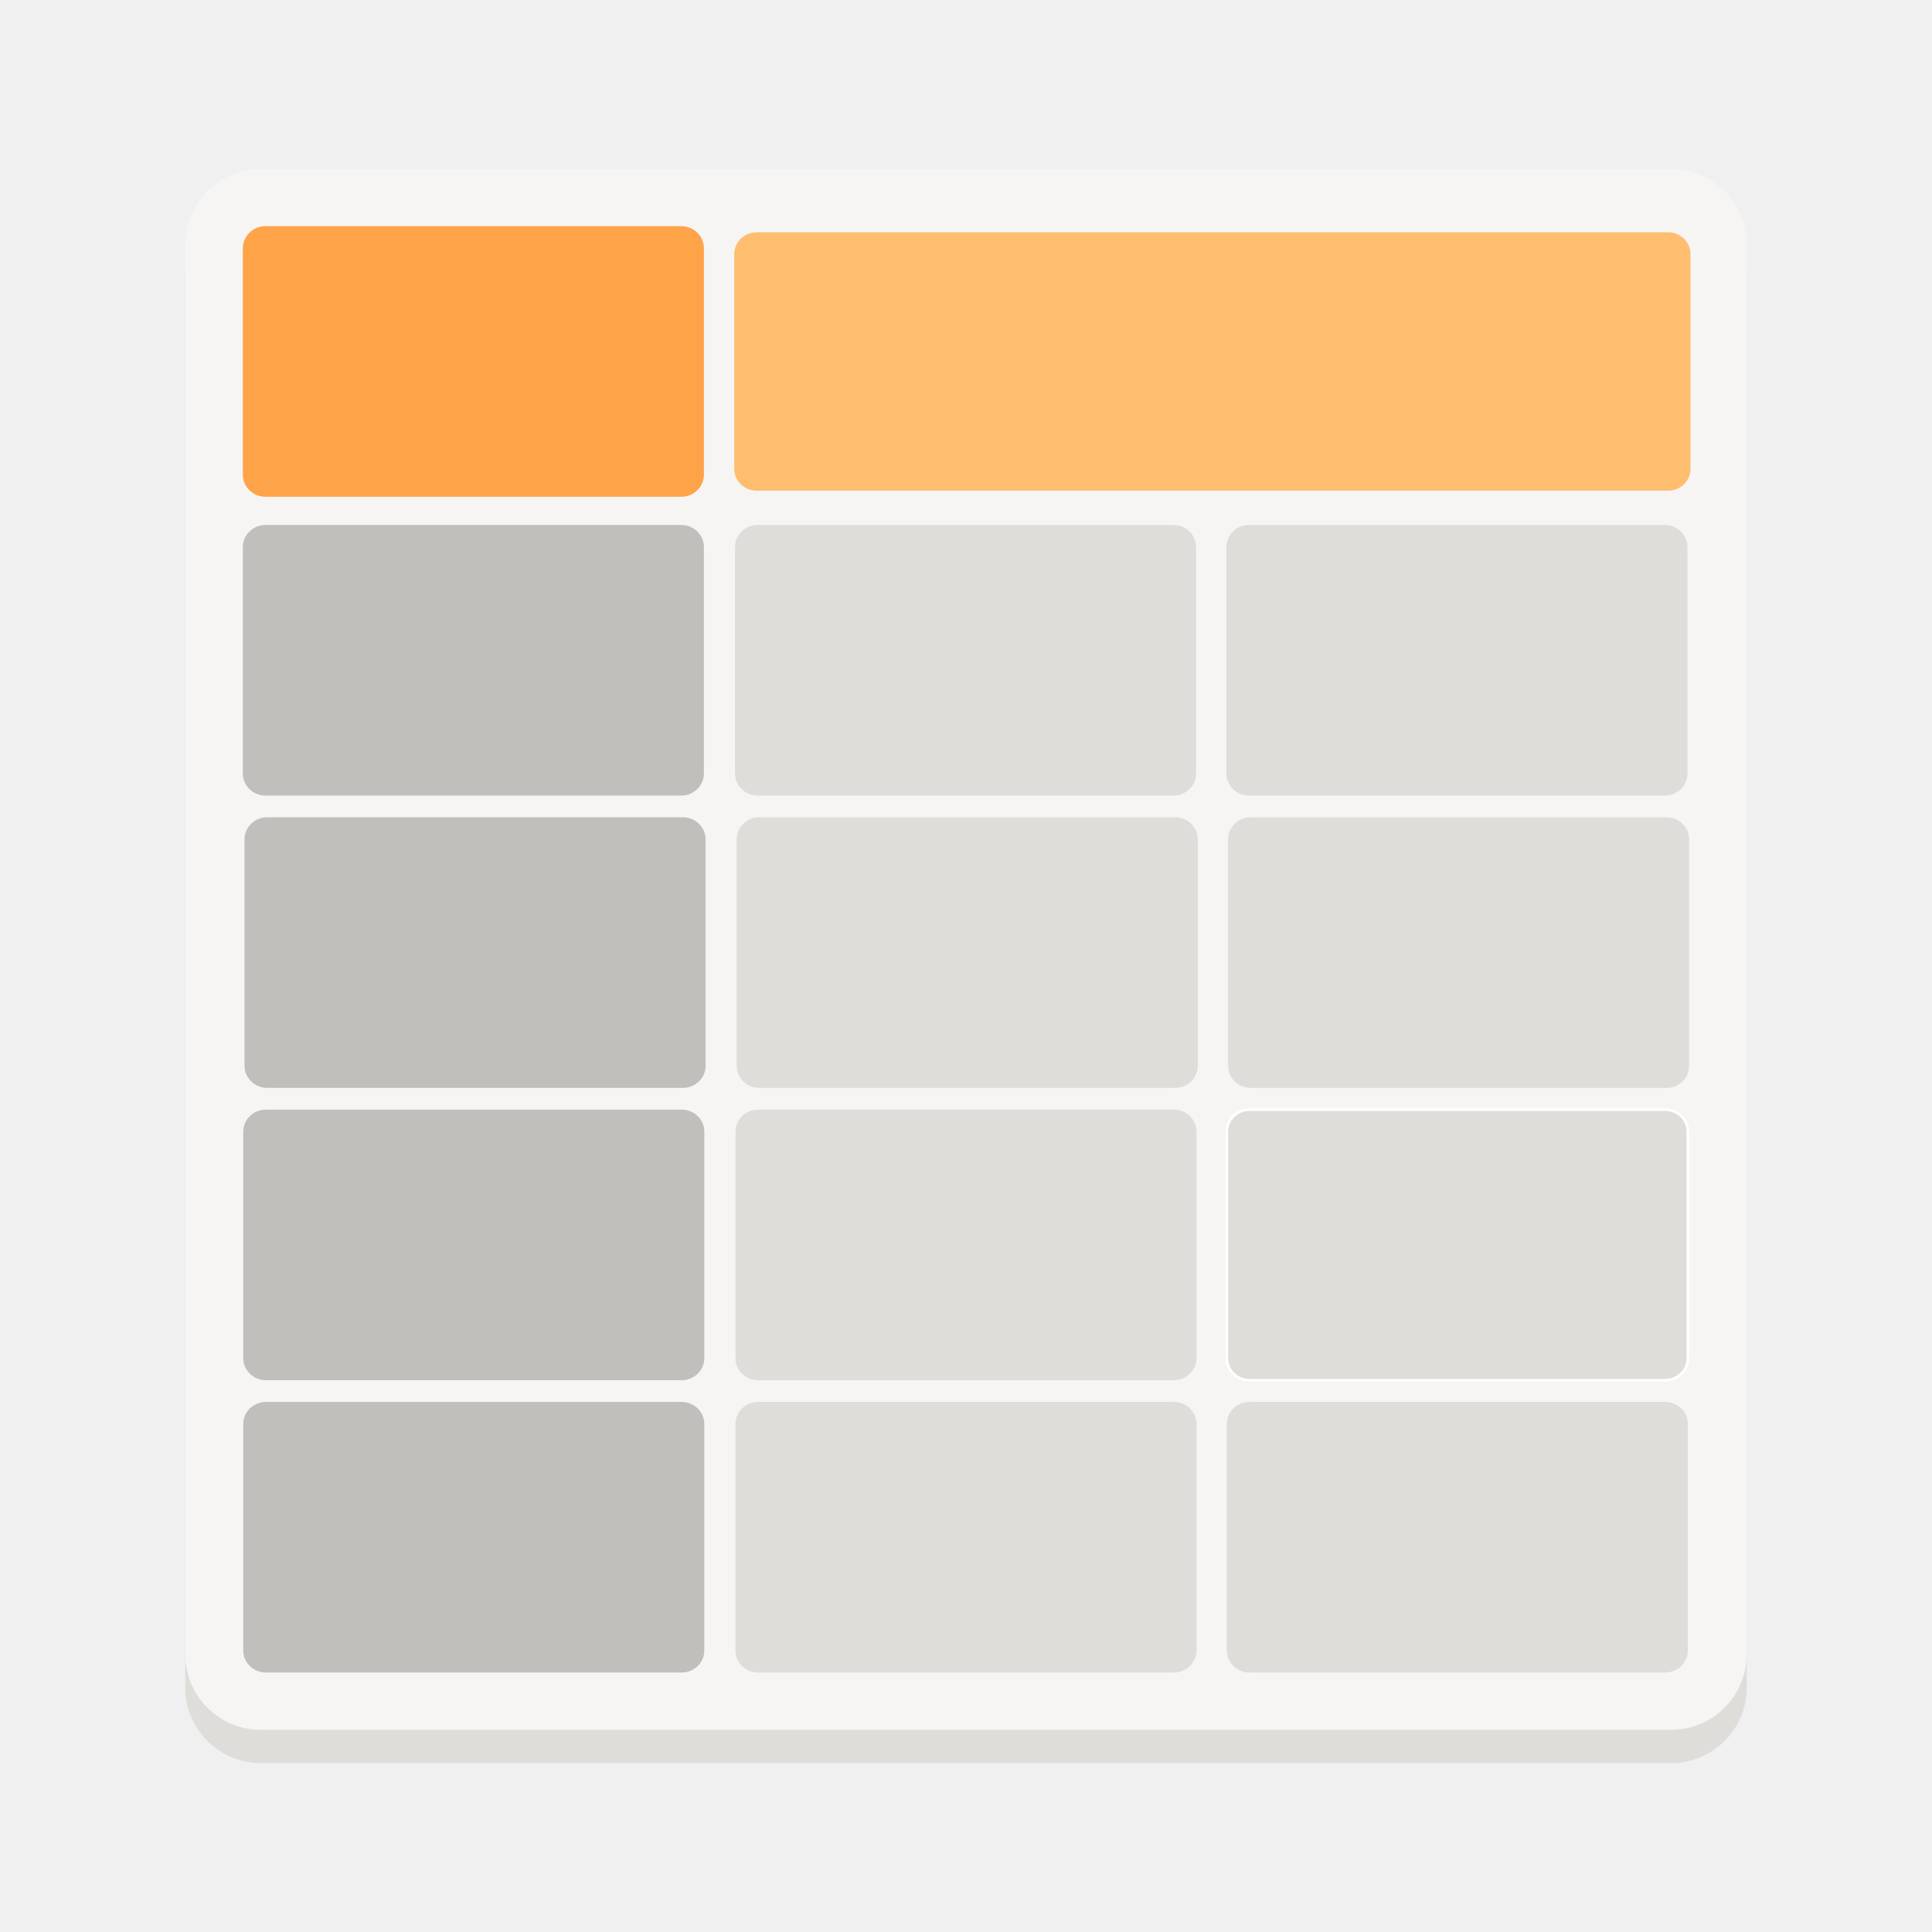
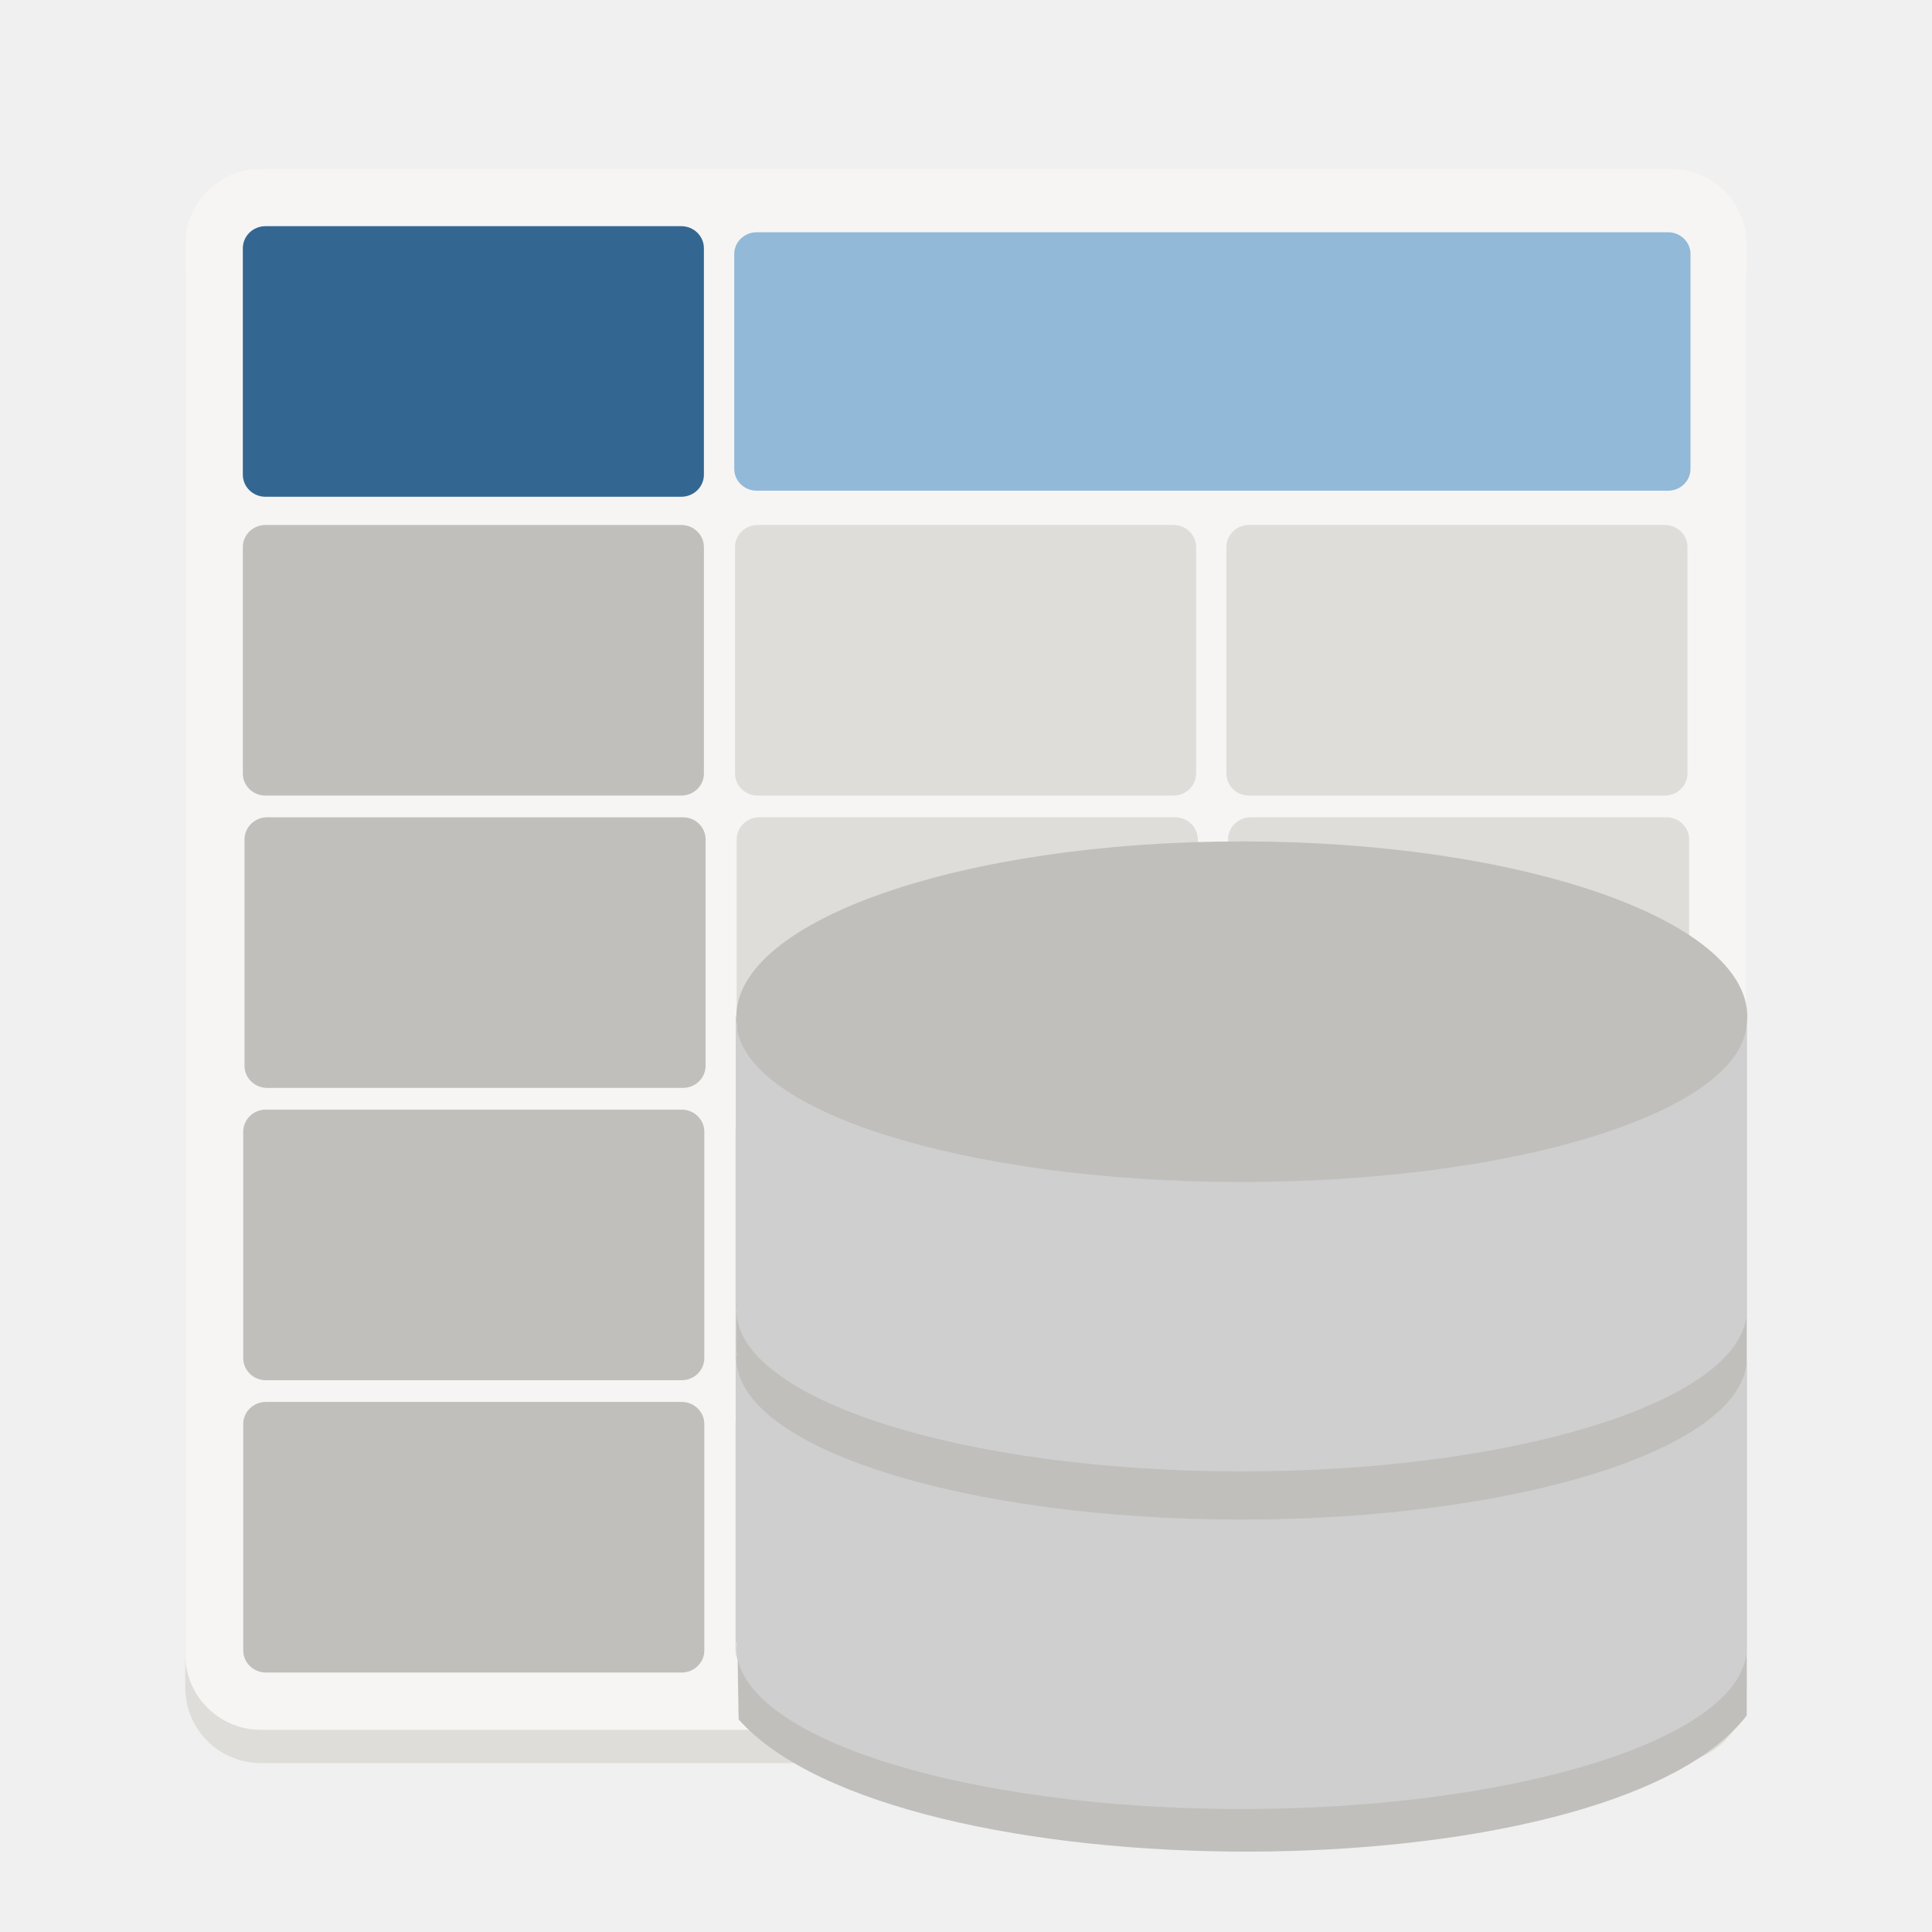
<svg xmlns="http://www.w3.org/2000/svg" width="128" height="128" viewBox="0 0 33.867 33.867" version="1.1" id="svg4716">
  <defs id="defs4710" />
  <g id="layer1" transform="translate(0,-263.1333)">
    <g style="display:inline;enable-background:new" id="g4708" transform="matrix(0.2645833,0,0,0.2645833,10.30037,222.1498)">
      <g id="g5642" transform="translate(2.035714,4.035715)">
        <g id="g5514" style="display:inline;enable-background:new" transform="matrix(1.000012,0,0,0.9769499,9.586967,10.42618)">
          <g transform="matrix(0.9999883,0,0,1.023594,0.02851293,-4.112309)" style="display:inline;enable-background:new" id="g5367">
            <rect rx="5" style="fill:#deddda;fill-opacity:1" id="rect4689" width="103.45" height="103.416" x="-38.307" y="157.848" ry="5" />
            <rect rx="5" ry="5" y="155.644" x="-38.307" height="103.416" width="103.45" id="rect868" style="fill:#f6f5f4;fill-opacity:0.995;stroke:#deddda;stroke-width:0;stroke-miterlimit:4;stroke-dasharray:none;stroke-dashoffset:0" />
          </g>
          <g id="g5491">
-             <rect ry="1.477" y="159.501" x="-1.907" height="17.526" width="63.354" id="rect892" style="fill:#ffbe6f;fill-opacity:1;stroke-width:1.003" rx="1.485" />
+             <rect ry="1.477" y="159.501" x="-1.907" height="17.526" width="63.354" id="rect892" style="fill:#92b9d8;fill-opacity:1;stroke-width:1.003" rx="1.485" />
            <rect ry="1.5" y="179.352" x="-34.465" height="18.351" width="30.548" id="rect896" style="fill:#c0bfbc;fill-opacity:1" rx="1.5" />
            <rect rx="1.5" style="fill:#c0bfbc;fill-opacity:1" id="rect4663" width="30.548" height="18.351" x="-34.353" y="199.176" ry="1.5" />
            <rect ry="1.5" y="219" x="-34.438" height="18.351" width="30.548" id="rect4665" style="fill:#c0bfbc;fill-opacity:1" rx="1.5" />
            <rect rx="1.5" style="fill:#c0bfbc;fill-opacity:1" id="rect4667" width="30.548" height="18.351" x="-34.438" y="238.824" ry="1.5" />
-             <rect rx="1.5" style="fill:#deddda;fill-opacity:1" id="rect4669" width="30.548" height="18.351" x="-1.856" y="179.352" ry="1.5" />
+             <rect rx="1.5" style="fill:#deddda;fill-opacity:1" id="rect4669" width="30.55" height="18.351" x="-1.856" y="179.352" ry="1.5" />
            <rect ry="1.5" y="199.176" x="-1.744" height="18.351" width="30.548" id="rect4671" style="fill:#deddda;fill-opacity:1" rx="1.5" />
            <rect rx="1.5" style="fill:#deddda;fill-opacity:1" id="rect4673" width="30.548" height="18.351" x="-1.829" y="219" ry="1.5" />
            <rect ry="1.5" y="238.824" x="-1.829" height="18.351" width="30.548" id="rect4675" style="fill:#deddda;fill-opacity:1" rx="1.5" />
            <rect ry="1.5" y="179.352" x="30.699" height="18.351" width="30.548" id="rect4677" style="fill:#deddda;fill-opacity:1" rx="1.5" />
            <rect rx="1.5" style="fill:#deddda;fill-opacity:1" id="rect4679" width="30.548" height="18.351" x="30.81" y="199.176" ry="1.5" />
            <rect ry="1.5" y="219" x="30.726" height="18.351" width="30.548" id="rect4681" style="fill:#deddda;fill-opacity:1;stroke:#ffffff;stroke-width:0.177;stroke-miterlimit:4;stroke-dasharray:none;stroke-dashoffset:0" rx="1.5" />
            <rect rx="1.5" style="fill:#deddda;fill-opacity:1" id="rect4683" width="30.548" height="18.351" x="30.726" y="238.824" ry="1.5" />
-             <rect rx="1.5" style="fill:#ffa348;fill-opacity:1" id="rect4685" width="30.548" height="18.351" x="-34.465" y="159.088" ry="1.5" />
+             <rect rx="1.5" style="fill:#336791;fill-opacity:1" id="rect4685" width="30.548" height="18.351" x="-34.465" y="159.088" ry="1.5" />
+             <g id="g7597" transform="matrix(1,0,0,1.085951,149.6057,-4.366503)">
+               <g id="g850" transform="matrix(1.214175,0,0,1.214175,-5.717167,-60.51165)" />
+             </g>
+           </g>
+           <g id="g8713">
+             <g id="g8752" transform="matrix(0.9548308,0,0,0.9548308,2.945563,10.82219)">
+               <path style="display:inline;fill:#c0bfbc;fill-opacity:1;stroke-width:0.91;enable-background:new" d="m -122.543,214.003 c 7.005,-14.994 56.567,-10.713 57.711,0 v 37.139 c -7.996,9.769 -48.669,9.71 -57.611,0.209 -0.249,-13.264 -0.1,-24.076 -0.1,-37.347 z" id="path24988" transform="matrix(1.214175,0,0,1.318535,143.8886,-70.07921)" />
+               <ellipse style="display:inline;fill:#c0bfbc;fill-opacity:1;stroke-width:0.868;enable-background:new" id="path3154" cx="-93.687" cy="213.504" rx="28.888" ry="9.447" transform="matrix(1.214175,0,0,1.318535,143.8886,-70.07921)" />
+               <path id="rect5684" style="fill:#cfcfcf;fill-opacity:1;stroke-width:1.132" d="m -4.98,211.347 v 20.556 h 0.107 a 35.075,11.47 0 0 0 -0.06,0.35 35.075,11.47 0 0 0 35.076,11.469 35.075,11.47 0 0 0 35.029,-11.208 v -20.556 a 35.075,11.47 0 0 1 -35.029,11.208 35.075,11.47 0 0 1 -35.076,-11.469 35.075,11.47 0 0 1 0.06,-0.35 z" />
+               <path id="path7319" style="fill:#cfcfcf;fill-opacity:1;stroke-width:1.132" d="m -4.98,235.325 v 20.556 h 0.107 a 35.075,11.47 0 0 0 -0.06,0.35 35.075,11.47 0 0 0 35.076,11.469 35.075,11.47 0 0 0 35.029,-11.208 v -20.556 a 35.075,11.47 0 0 1 -35.029,11.208 35.075,11.47 0 0 1 -35.076,-11.469 35.075,11.47 0 0 1 0.06,-0.35 z" />
+             </g>
          </g>
        </g>
      </g>
    </g>
  </g>
</svg>
